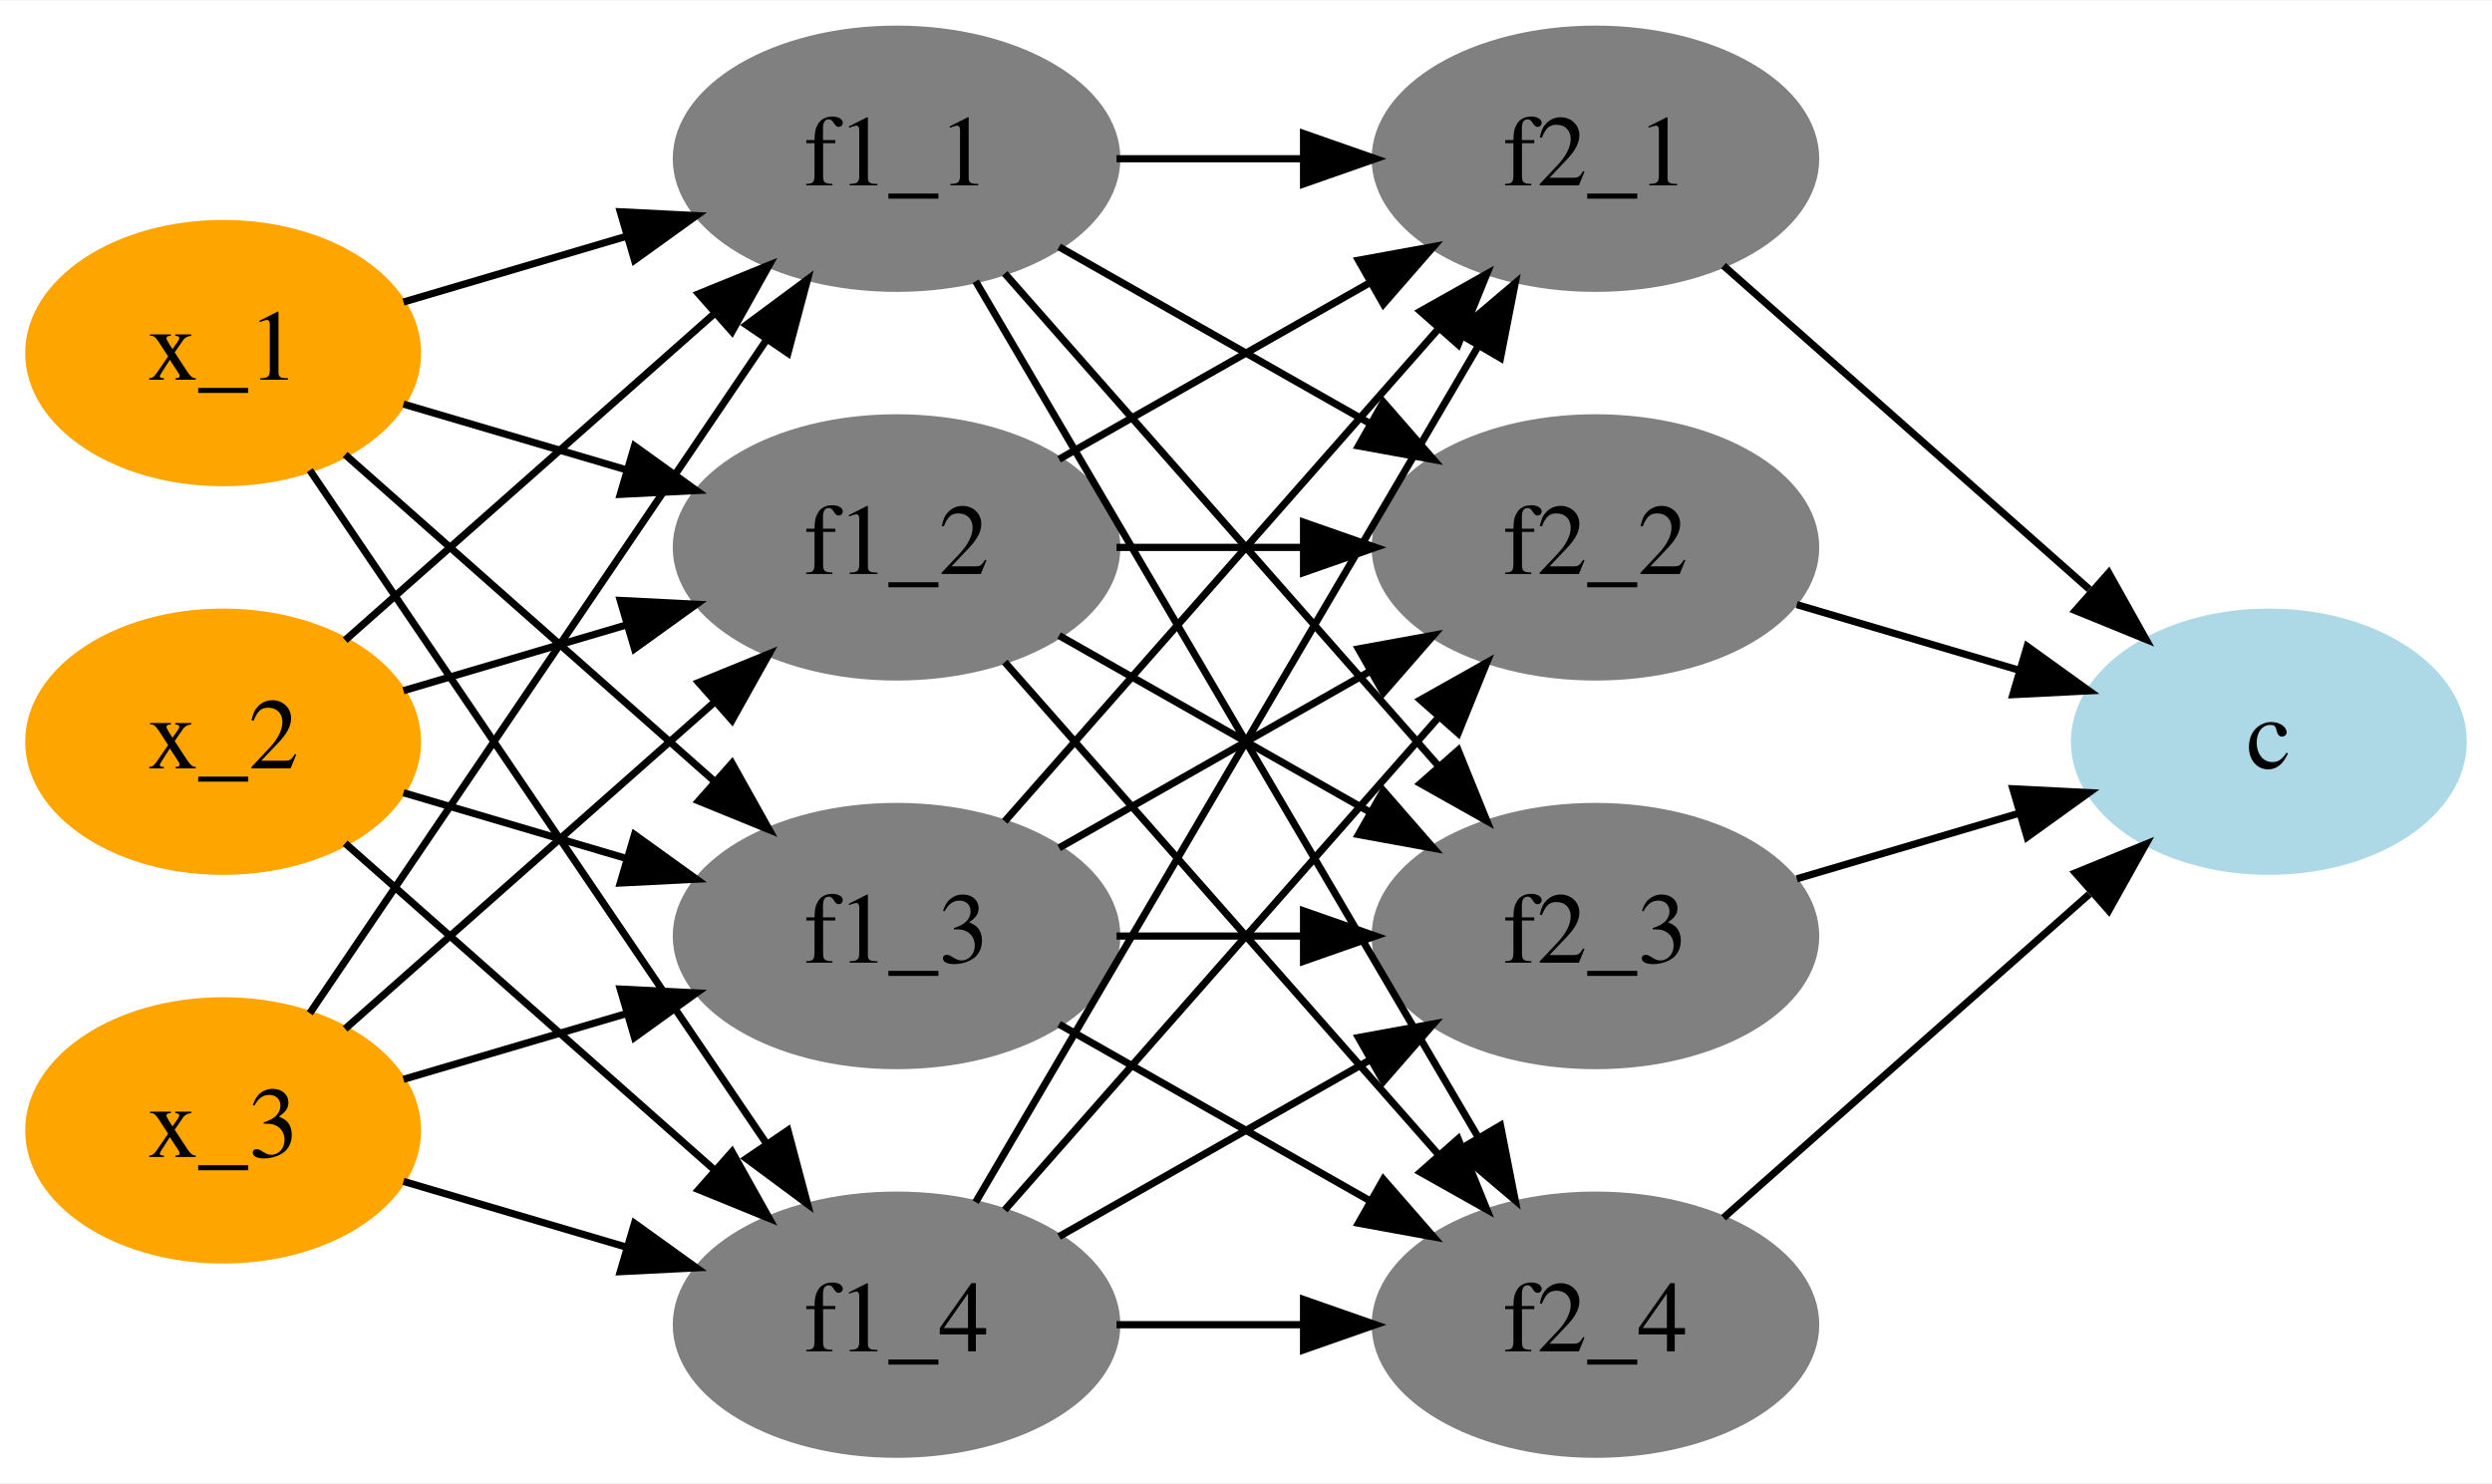
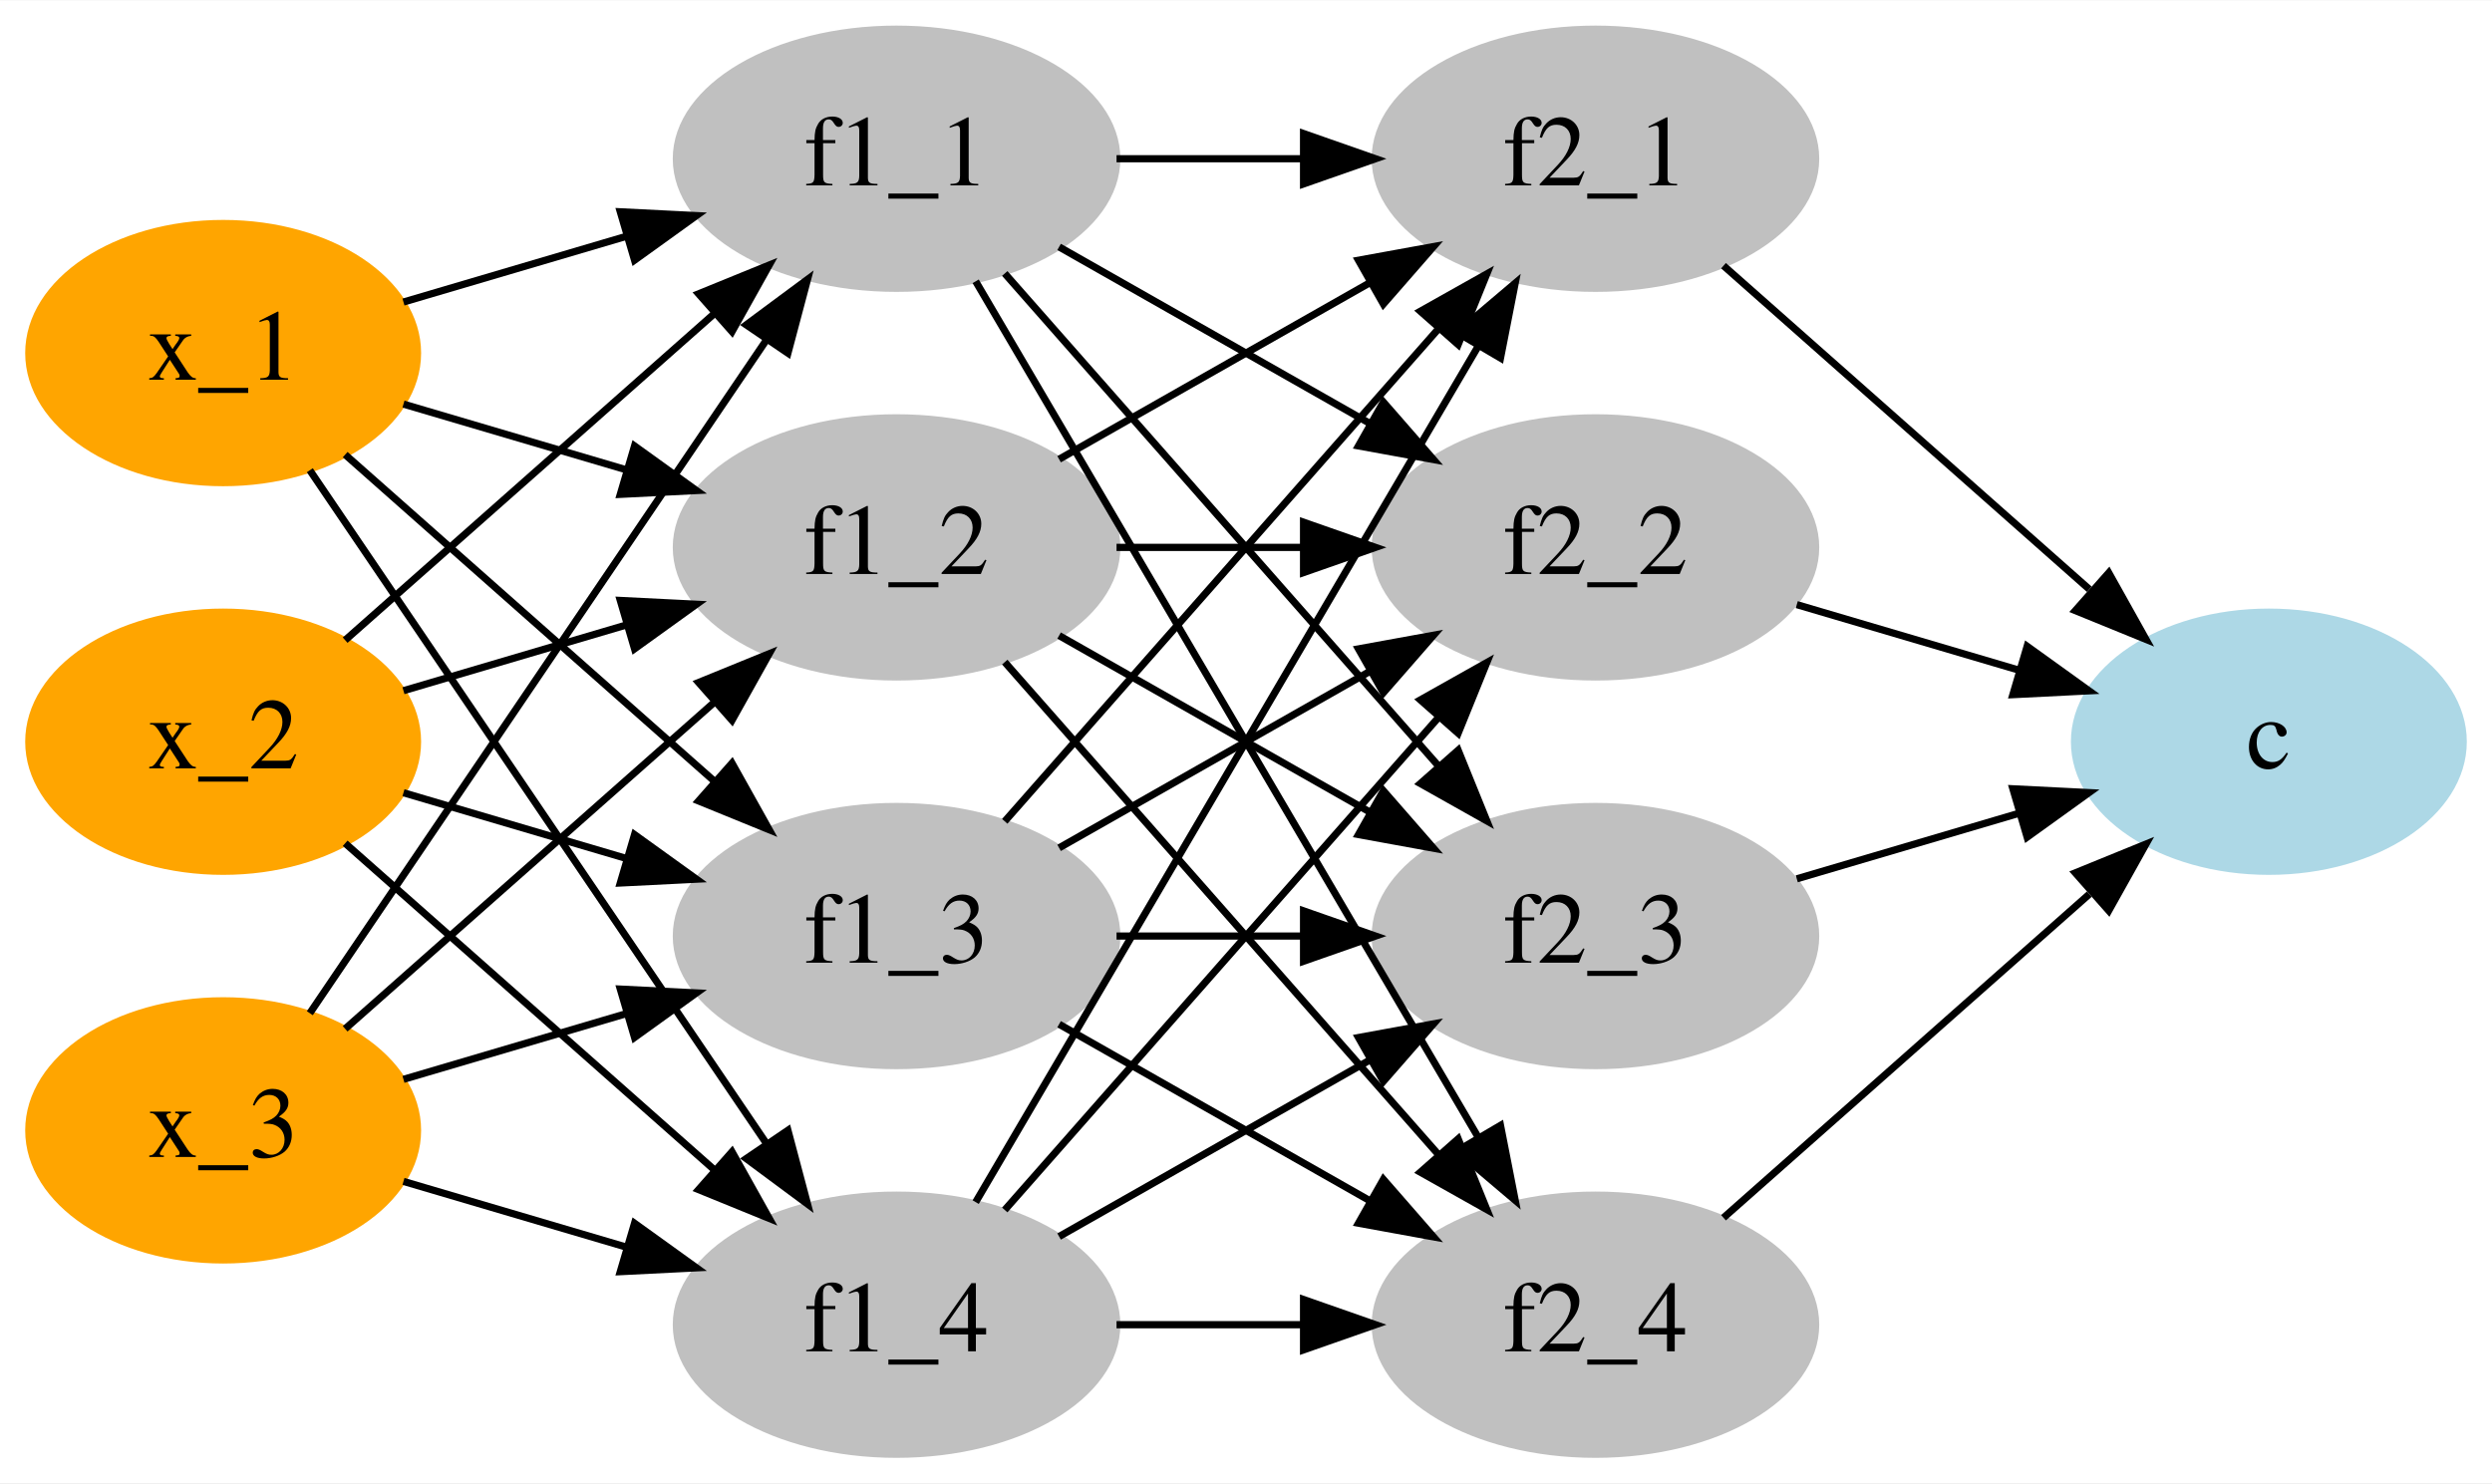
<svg xmlns="http://www.w3.org/2000/svg" width="346pt" height="206pt" viewBox="0.00 0.00 346.19 206.00">
  <g id="graph0" class="graph" transform="scale(1 1) rotate(0) translate(4 202)">
    <polygon fill="white" stroke="transparent" points="-4,4 -4,-202 342.19,-202 342.19,4 -4,4" />
    <g id="node1" class="node">
      <ellipse fill="orange" stroke="orange" cx="27" cy="-153" rx="27" ry="18" />
      <text text-anchor="middle" x="27" y="-149.3" font-family="Times,serif" font-size="14.00">x_1</text>
    </g>
    <g id="node2" class="node">
      <ellipse fill="orange" stroke="orange" cx="27" cy="-99" rx="27" ry="18" />
      <text text-anchor="middle" x="27" y="-95.3" font-family="Times,serif" font-size="14.00">x_2</text>
    </g>
    <g id="node4" class="node">
-       <ellipse fill="gray" stroke="gray" cx="120.55" cy="-180" rx="30.59" ry="18" />
+       <ellipse fill="silver" stroke="silver" cx="120.55" cy="-180" rx="30.59" ry="18" />
      <text text-anchor="middle" x="120.55" y="-176.3" font-family="Times,serif" font-size="14.00">f1_1</text>
    </g>
    <g id="edge1" class="edge">
      <path fill="none" stroke="black" d="M52.05,-160.09C61.53,-162.89 72.62,-166.16 83.04,-169.23" />
      <polygon fill="black" stroke="black" points="82.17,-172.63 92.75,-172.1 84.15,-165.91 82.17,-172.63" />
    </g>
    <g id="node5" class="node">
-       <ellipse fill="gray" stroke="gray" cx="120.55" cy="-126" rx="30.59" ry="18" />
+       <ellipse fill="silver" stroke="silver" cx="120.55" cy="-126" rx="30.59" ry="18" />
      <text text-anchor="middle" x="120.55" y="-122.3" font-family="Times,serif" font-size="14.00">f1_2</text>
    </g>
    <g id="edge2" class="edge">
      <path fill="none" stroke="black" d="M52.05,-145.91C61.53,-143.11 72.62,-139.84 83.04,-136.77" />
      <polygon fill="black" stroke="black" points="84.15,-140.09 92.75,-133.9 82.17,-133.37 84.15,-140.09" />
    </g>
    <g id="node6" class="node">
-       <ellipse fill="gray" stroke="gray" cx="120.55" cy="-72" rx="30.59" ry="18" />
+       <ellipse fill="silver" stroke="silver" cx="120.55" cy="-72" rx="30.59" ry="18" />
      <text text-anchor="middle" x="120.55" y="-68.3" font-family="Times,serif" font-size="14.00">f1_3</text>
    </g>
    <g id="edge3" class="edge">
      <path fill="none" stroke="black" d="M43.95,-138.89C58.12,-126.35 79.06,-107.82 95.31,-93.45" />
      <polygon fill="black" stroke="black" points="97.69,-96.02 102.86,-86.77 93.05,-90.77 97.69,-96.02" />
    </g>
    <g id="node7" class="node">
-       <ellipse fill="gray" stroke="gray" cx="120.55" cy="-18" rx="30.59" ry="18" />
+       <ellipse fill="silver" stroke="silver" cx="120.55" cy="-18" rx="30.59" ry="18" />
      <text text-anchor="middle" x="120.55" y="-14.3" font-family="Times,serif" font-size="14.00">f1_4</text>
    </g>
    <g id="edge4" class="edge">
      <path fill="none" stroke="black" d="M39.04,-136.72C54.83,-113.43 84,-70.41 102.56,-43.05" />
      <polygon fill="black" stroke="black" points="105.46,-45.01 108.18,-34.77 99.67,-41.08 105.46,-45.01" />
    </g>
    <g id="node3" class="node">
      <ellipse fill="orange" stroke="orange" cx="27" cy="-45" rx="27" ry="18" />
      <text text-anchor="middle" x="27" y="-41.3" font-family="Times,serif" font-size="14.00">x_3</text>
    </g>
    <g id="edge5" class="edge">
      <path fill="none" stroke="black" d="M43.95,-113.11C58.12,-125.65 79.06,-144.18 95.31,-158.55" />
      <polygon fill="black" stroke="black" points="93.05,-161.23 102.86,-165.23 97.69,-155.98 93.05,-161.23" />
    </g>
    <g id="edge6" class="edge">
      <path fill="none" stroke="black" d="M52.05,-106.09C61.53,-108.89 72.62,-112.16 83.04,-115.23" />
      <polygon fill="black" stroke="black" points="82.17,-118.63 92.75,-118.1 84.15,-111.91 82.17,-118.63" />
    </g>
    <g id="edge7" class="edge">
      <path fill="none" stroke="black" d="M52.05,-91.91C61.53,-89.11 72.62,-85.84 83.04,-82.77" />
      <polygon fill="black" stroke="black" points="84.15,-86.09 92.75,-79.9 82.17,-79.37 84.15,-86.09" />
    </g>
    <g id="edge8" class="edge">
      <path fill="none" stroke="black" d="M43.95,-84.89C58.12,-72.35 79.06,-53.82 95.31,-39.45" />
      <polygon fill="black" stroke="black" points="97.69,-42.02 102.86,-32.77 93.05,-36.77 97.69,-42.02" />
    </g>
    <g id="edge9" class="edge">
      <path fill="none" stroke="black" d="M39.04,-61.28C54.83,-84.57 84,-127.59 102.56,-154.95" />
      <polygon fill="black" stroke="black" points="99.67,-156.92 108.18,-163.23 105.46,-152.99 99.67,-156.92" />
    </g>
    <g id="edge10" class="edge">
      <path fill="none" stroke="black" d="M43.95,-59.11C58.12,-71.65 79.06,-90.18 95.31,-104.55" />
      <polygon fill="black" stroke="black" points="93.05,-107.23 102.86,-111.23 97.69,-101.98 93.05,-107.23" />
    </g>
    <g id="edge11" class="edge">
      <path fill="none" stroke="black" d="M52.05,-52.09C61.53,-54.89 72.62,-58.16 83.04,-61.23" />
      <polygon fill="black" stroke="black" points="82.17,-64.63 92.75,-64.1 84.15,-57.91 82.17,-64.63" />
    </g>
    <g id="edge12" class="edge">
      <path fill="none" stroke="black" d="M52.05,-37.91C61.53,-35.11 72.62,-31.84 83.04,-28.77" />
      <polygon fill="black" stroke="black" points="84.15,-32.09 92.75,-25.9 82.17,-25.37 84.15,-32.09" />
    </g>
    <g id="node8" class="node">
-       <ellipse fill="grey" stroke="grey" cx="217.64" cy="-180" rx="30.59" ry="18" />
+       <ellipse fill="silver" stroke="silver" cx="217.64" cy="-180" rx="30.59" ry="18" />
      <text text-anchor="middle" x="217.64" y="-176.3" font-family="Times,serif" font-size="14.00">f2_1</text>
    </g>
    <g id="edge13" class="edge">
      <path fill="none" stroke="black" d="M151.11,-180C159.25,-180 168.22,-180 176.83,-180" />
      <polygon fill="black" stroke="black" points="177.09,-183.5 187.09,-180 177.09,-176.5 177.09,-183.5" />
    </g>
    <g id="node9" class="node">
-       <ellipse fill="grey" stroke="grey" cx="217.64" cy="-126" rx="30.59" ry="18" />
+       <ellipse fill="silver" stroke="silver" cx="217.64" cy="-126" rx="30.59" ry="18" />
      <text text-anchor="middle" x="217.64" y="-122.3" font-family="Times,serif" font-size="14.00">f2_2</text>
    </g>
    <g id="edge14" class="edge">
      <path fill="none" stroke="black" d="M143.13,-167.75C155.89,-160.5 172.26,-151.2 186.31,-143.22" />
      <polygon fill="black" stroke="black" points="188.18,-146.19 195.15,-138.2 184.72,-140.1 188.18,-146.19" />
    </g>
    <g id="node10" class="node">
-       <ellipse fill="grey" stroke="grey" cx="217.64" cy="-72" rx="30.59" ry="18" />
+       <ellipse fill="silver" stroke="silver" cx="217.64" cy="-72" rx="30.59" ry="18" />
      <text text-anchor="middle" x="217.64" y="-68.3" font-family="Times,serif" font-size="14.00">f2_3</text>
    </g>
    <g id="edge15" class="edge">
      <path fill="none" stroke="black" d="M135.58,-164.06C151.45,-146.04 177.46,-116.5 195.73,-95.75" />
      <polygon fill="black" stroke="black" points="198.57,-97.82 202.55,-88 193.32,-93.19 198.57,-97.82" />
    </g>
    <g id="node11" class="node">
-       <ellipse fill="grey" stroke="grey" cx="217.64" cy="-18" rx="30.59" ry="18" />
+       <ellipse fill="silver" stroke="silver" cx="217.64" cy="-18" rx="30.59" ry="18" />
      <text text-anchor="middle" x="217.64" y="-14.3" font-family="Times,serif" font-size="14.00">f2_4</text>
    </g>
    <g id="edge16" class="edge">
      <path fill="none" stroke="black" d="M131.54,-162.97C148.19,-134.6 181.71,-77.5 201.35,-44.05" />
      <polygon fill="black" stroke="black" points="204.45,-45.69 206.49,-35.29 198.41,-42.14 204.45,-45.69" />
    </g>
    <g id="edge18" class="edge">
      <path fill="none" stroke="black" d="M143.13,-138.25C155.89,-145.5 172.26,-154.8 186.31,-162.78" />
      <polygon fill="black" stroke="black" points="184.72,-165.9 195.15,-167.8 188.18,-159.81 184.72,-165.9" />
    </g>
    <g id="edge19" class="edge">
      <path fill="none" stroke="black" d="M151.11,-126C159.25,-126 168.22,-126 176.83,-126" />
      <polygon fill="black" stroke="black" points="177.09,-129.5 187.09,-126 177.09,-122.5 177.09,-129.5" />
    </g>
    <g id="edge20" class="edge">
      <path fill="none" stroke="black" d="M143.13,-113.75C155.89,-106.5 172.26,-97.2 186.31,-89.22" />
      <polygon fill="black" stroke="black" points="188.18,-92.19 195.15,-84.2 184.72,-86.1 188.18,-92.19" />
    </g>
    <g id="edge21" class="edge">
      <path fill="none" stroke="black" d="M135.58,-110.06C151.45,-92.04 177.46,-62.5 195.73,-41.75" />
      <polygon fill="black" stroke="black" points="198.57,-43.82 202.55,-34 193.32,-39.19 198.57,-43.82" />
    </g>
    <g id="edge23" class="edge">
      <path fill="none" stroke="black" d="M135.58,-87.94C151.45,-105.96 177.46,-135.5 195.73,-156.25" />
      <polygon fill="black" stroke="black" points="193.32,-158.81 202.55,-164 198.57,-154.18 193.32,-158.81" />
    </g>
    <g id="edge24" class="edge">
      <path fill="none" stroke="black" d="M143.13,-84.25C155.89,-91.5 172.26,-100.8 186.31,-108.78" />
      <polygon fill="black" stroke="black" points="184.72,-111.9 195.15,-113.8 188.18,-105.81 184.72,-111.9" />
    </g>
    <g id="edge25" class="edge">
      <path fill="none" stroke="black" d="M151.11,-72C159.25,-72 168.22,-72 176.83,-72" />
      <polygon fill="black" stroke="black" points="177.09,-75.5 187.09,-72 177.09,-68.5 177.09,-75.5" />
    </g>
    <g id="edge26" class="edge">
      <path fill="none" stroke="black" d="M143.13,-59.75C155.89,-52.5 172.26,-43.2 186.31,-35.22" />
      <polygon fill="black" stroke="black" points="188.18,-38.19 195.15,-30.2 184.72,-32.1 188.18,-38.19" />
    </g>
    <g id="edge28" class="edge">
      <path fill="none" stroke="black" d="M131.54,-35.03C148.19,-63.4 181.71,-120.5 201.35,-153.95" />
      <polygon fill="black" stroke="black" points="198.41,-155.86 206.49,-162.71 204.45,-152.31 198.41,-155.86" />
    </g>
    <g id="edge29" class="edge">
      <path fill="none" stroke="black" d="M135.58,-33.94C151.45,-51.96 177.46,-81.5 195.73,-102.25" />
      <polygon fill="black" stroke="black" points="193.32,-104.81 202.55,-110 198.57,-100.18 193.32,-104.81" />
    </g>
    <g id="edge30" class="edge">
      <path fill="none" stroke="black" d="M143.13,-30.25C155.89,-37.5 172.26,-46.8 186.31,-54.78" />
      <polygon fill="black" stroke="black" points="184.72,-57.9 195.15,-59.8 188.18,-51.81 184.72,-57.9" />
    </g>
    <g id="edge31" class="edge">
      <path fill="none" stroke="black" d="M151.11,-18C159.25,-18 168.22,-18 176.83,-18" />
      <polygon fill="black" stroke="black" points="177.09,-21.5 187.09,-18 177.09,-14.5 177.09,-21.5" />
    </g>
    <g id="node12" class="node">
      <ellipse fill="lightblue" stroke="lightblue" cx="311.19" cy="-99" rx="27" ry="18" />
      <text text-anchor="middle" x="311.19" y="-95.3" font-family="Times,serif" font-size="14.00">c</text>
    </g>
    <g id="edge17" class="edge">
      <path fill="none" stroke="black" d="M235.43,-165.14C249.68,-152.54 270.28,-134.31 286.25,-120.18" />
      <polygon fill="black" stroke="black" points="288.95,-122.47 294.12,-113.22 284.31,-117.22 288.95,-122.47" />
    </g>
    <g id="edge22" class="edge">
      <path fill="none" stroke="black" d="M245.61,-118.05C255.27,-115.2 266.27,-111.95 276.42,-108.96" />
      <polygon fill="black" stroke="black" points="277.61,-112.26 286.21,-106.07 275.63,-105.54 277.61,-112.26" />
    </g>
    <g id="edge27" class="edge">
      <path fill="none" stroke="black" d="M245.61,-79.95C255.27,-82.8 266.27,-86.05 276.42,-89.04" />
      <polygon fill="black" stroke="black" points="275.63,-92.46 286.21,-91.93 277.61,-85.74 275.63,-92.46" />
    </g>
    <g id="edge32" class="edge">
      <path fill="none" stroke="black" d="M235.43,-32.86C249.68,-45.46 270.28,-63.69 286.25,-77.82" />
      <polygon fill="black" stroke="black" points="284.31,-80.78 294.12,-84.78 288.95,-75.53 284.31,-80.78" />
    </g>
  </g>
</svg>
